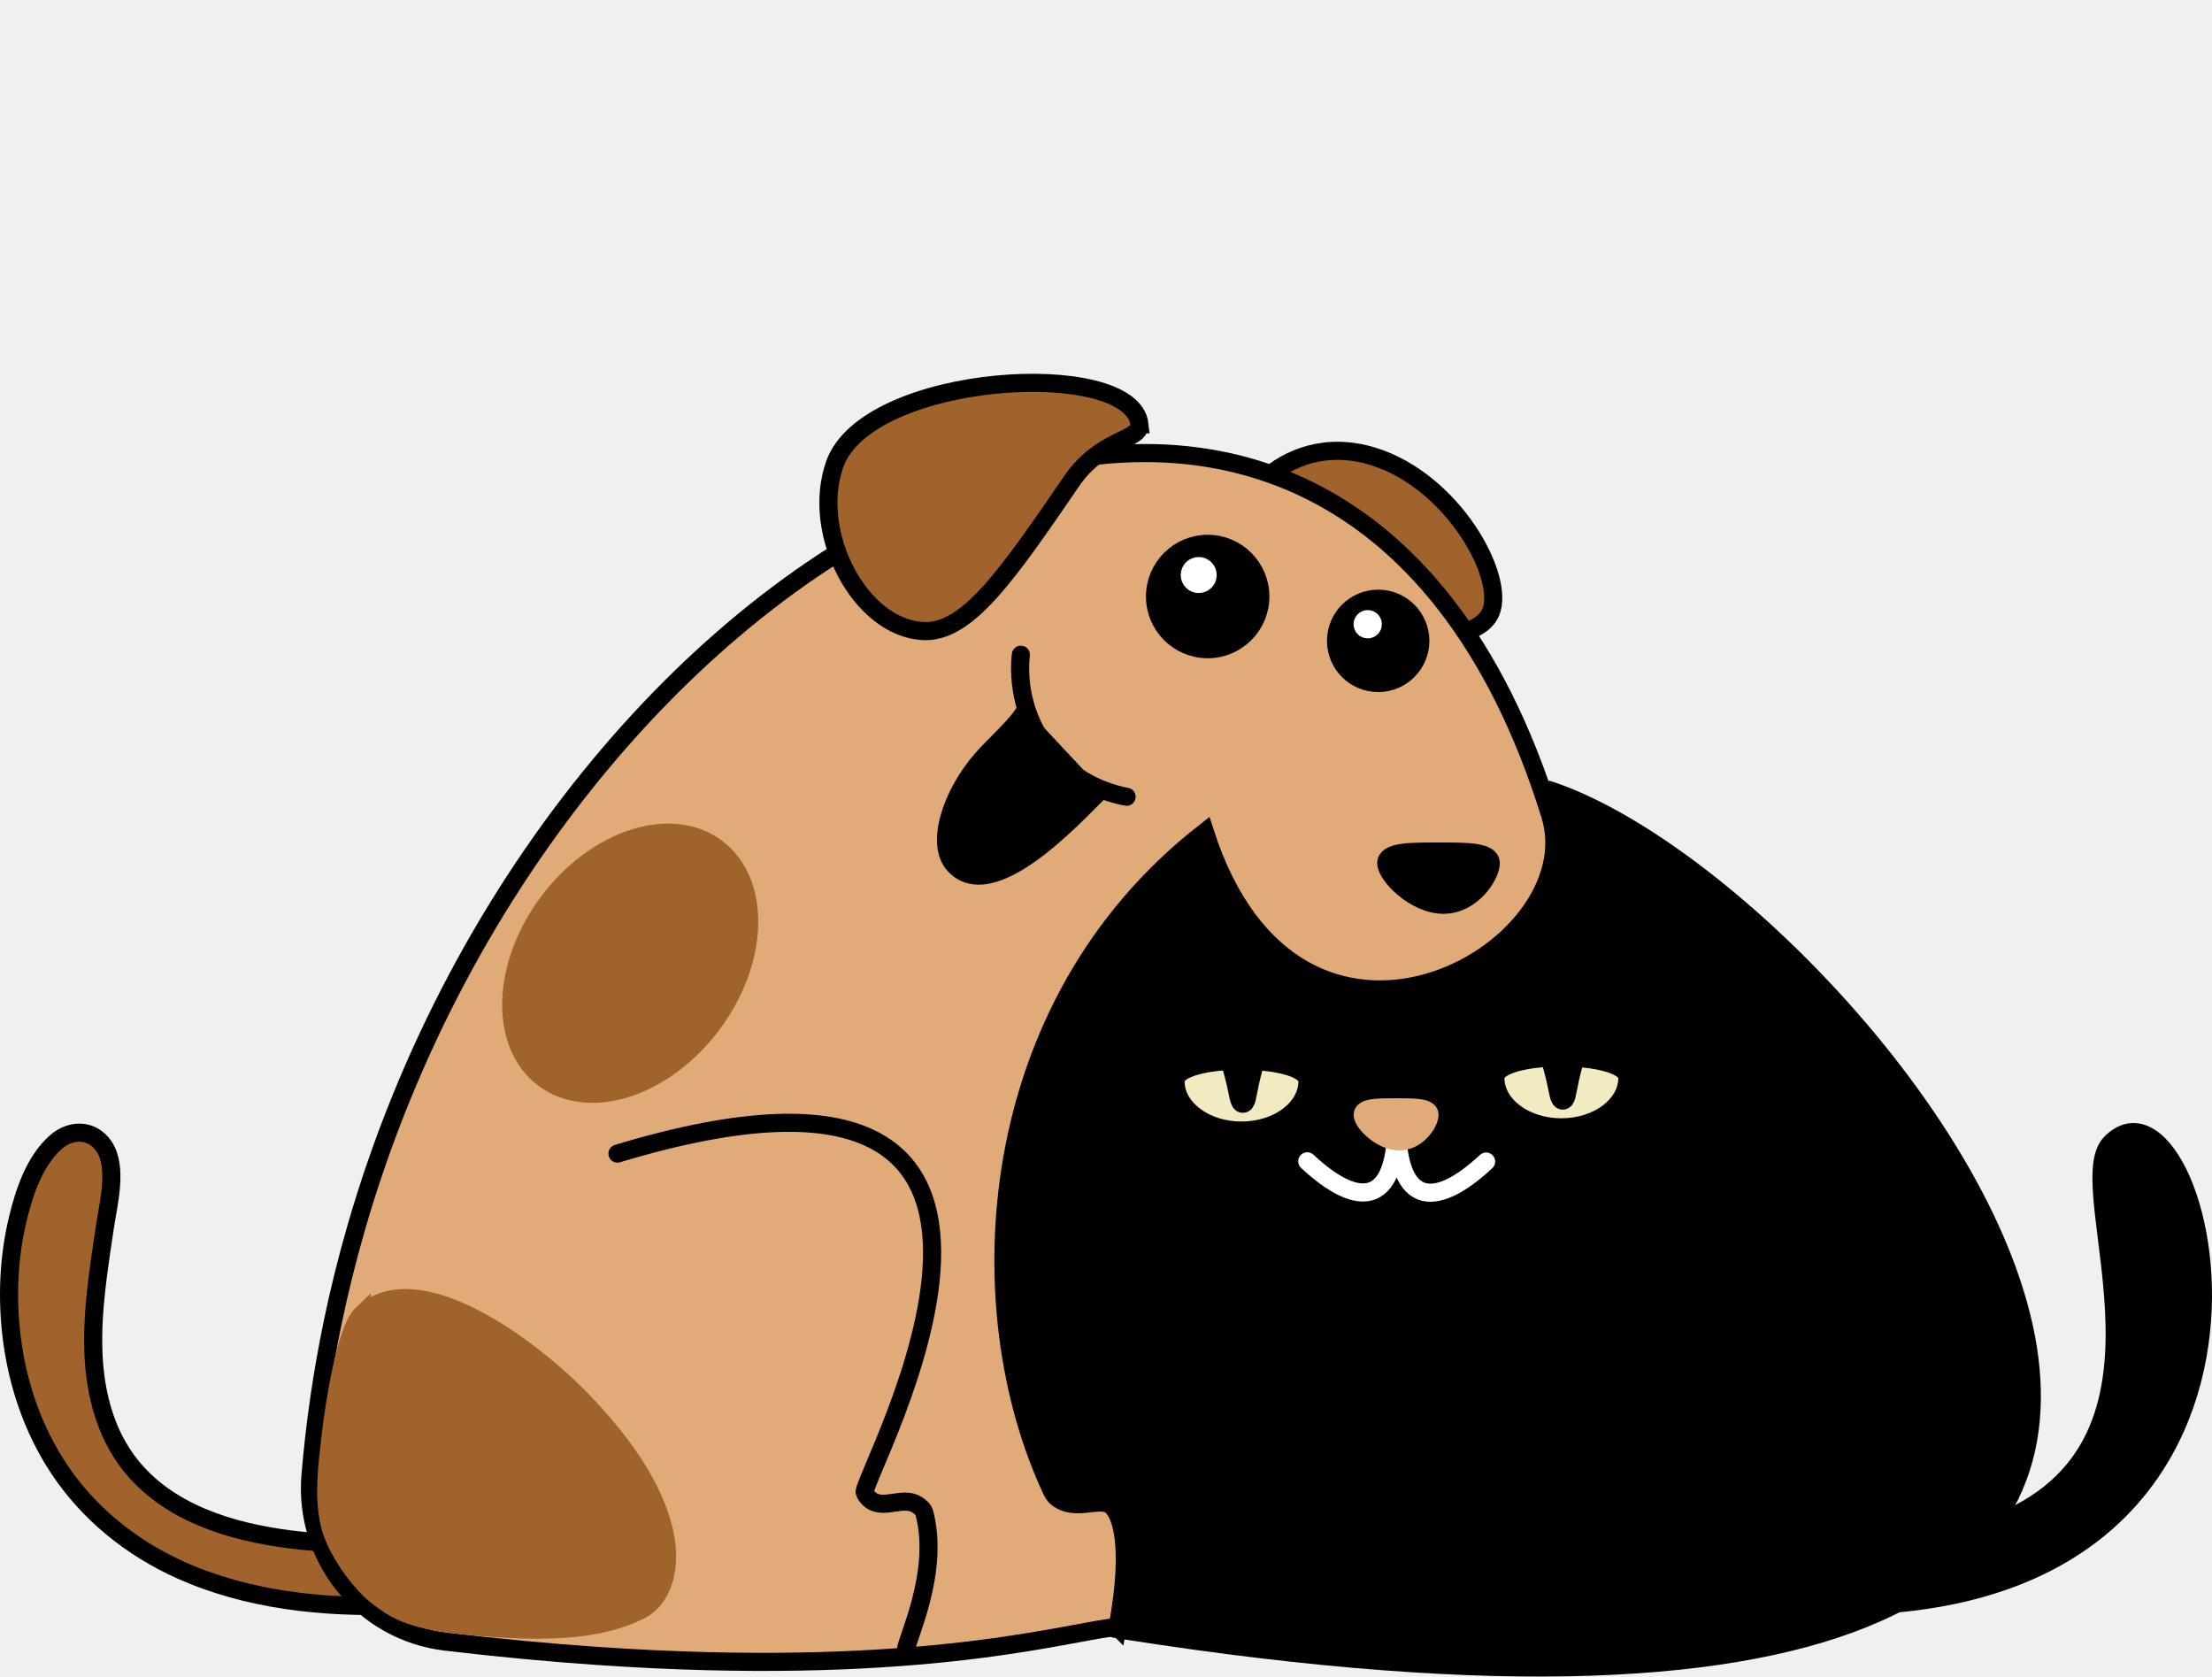
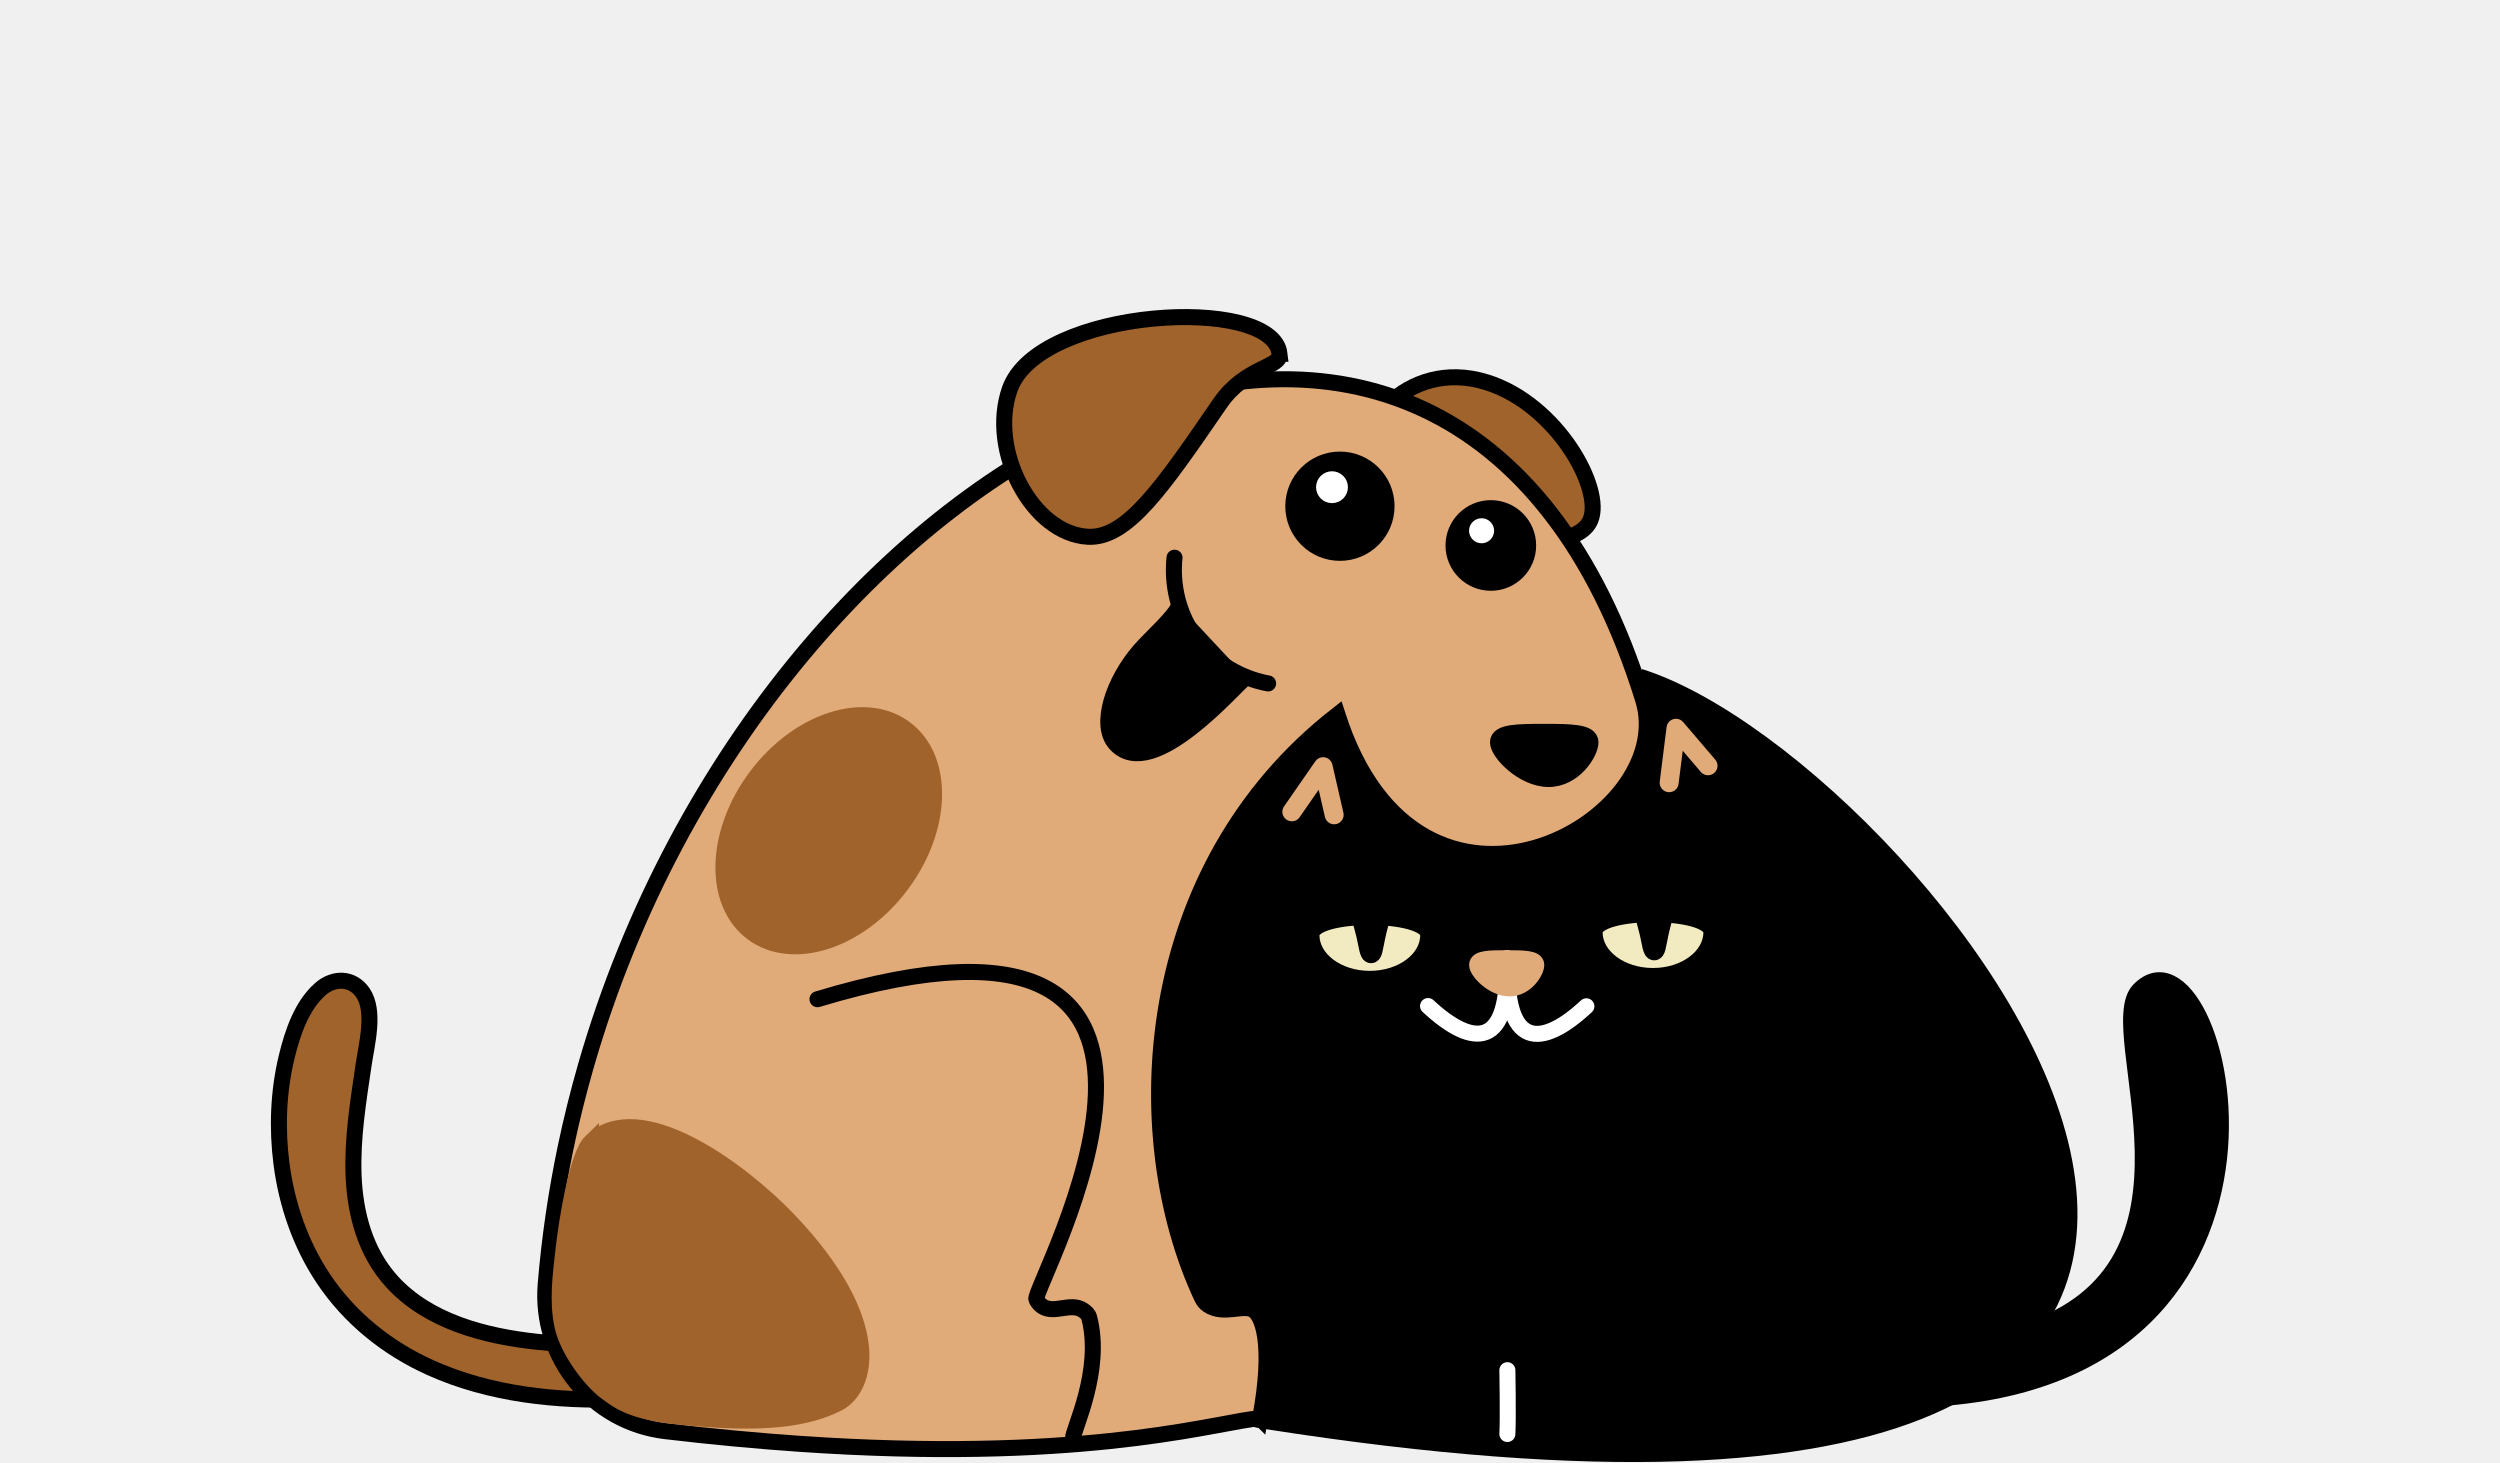
- <svg xmlns="http://www.w3.org/2000/svg" viewBox="0 0 733.25 555.65" style="background: transparent;">
+ <svg xmlns="http://www.w3.org/2000/svg" viewBox="0 0 936.21 547.51">
  <defs>
    <style>
      .cls-1, .cls-2, .cls-3, .cls-4, .cls-5, .cls-6, .cls-7, .cls-8, .cls-9, .cls-10 {
        stroke-width: 6px;
      }

      .cls-1, .cls-2, .cls-4, .cls-5, .cls-8, .cls-9 {
        stroke: #000;
      }

-       .cls-1, .cls-3 {
+       .cls-1, .cls-3, .cls-4, .cls-11 {
+         stroke-linejoin: round;
+       }
+ 
+       .cls-1, .cls-3, .cls-11 {
        fill: none;
        stroke-linecap: round;
-       }
- 
-       .cls-1, .cls-3, .cls-4 {
-         stroke-linejoin: round;
      }

      .cls-2, .cls-5, .cls-6, .cls-7, .cls-8, .cls-9, .cls-10 {
        stroke-miterlimit: 10;
      }

      .cls-2, .cls-7 {
        fill: #e0aa79;
      }

      .cls-3, .cls-6 {
        stroke: #fff;
      }

      .cls-5, .cls-10 {
        fill: #a0632b;
      }

      .cls-6 {
        fill: #fff;
      }

-       .cls-7 {
+       .cls-7, .cls-11 {
        stroke: #e0aa79;
      }

      .cls-8 {
        fill: #f2ebc2;
+       }
+ 
+       .cls-11 {
+         stroke-width: 7.1px;
      }

      .cls-10 {
        stroke: #a0632b;
      }
    </style>
  </defs>
  <g id="cat">
-     <path class="cls-9" d="M656.42,506.85c75.83-24.25,28.55-113.08,43.25-128,30.74-31.21,76.54,148.28-82.86,153.31" />
-     <path class="cls-4" d="M512.56,261.55c108.46,34.2,362.19,357.47-139.55,278.81l-3.57-.58s8.5-26.41-2.18-40.63c-2.6-3.47-10.97,2.15-16.6-1.67-30.43-53.41-27.31-161.57,46.69-219.26" />
-     <path class="cls-3" d="M433.34,384.89c16.9,15.75,30.98,16.21,29.48-17.9" />
-     <path class="cls-3" d="M492.63,384.97c-16.9,15.75-30.98,16.21-29.48-17.9" />
-     <path class="cls-7" d="M451.71,369.48c0,2.51,6.01,8.8,12.13,8.8s10.03-6.3,10.03-8.8-4.96-2.49-11.08-2.49-11.08-.01-11.08,2.49Z" />
-     <path class="cls-8" d="M517.57,373.63c-12.08,0-21.87-7.33-21.87-16.38s43.74-9.04,43.74,0-9.79,16.38-21.87,16.38Z" />
-     <path class="cls-9" d="M520.43,357.65c-1.08,4.98-1.09,7.11-2.43,7.11s-1.52-3.29-2.43-7.11c-2.03-8.55-2.88-7.05,2.43-7.11s4.02-.28,2.43,7.11Z" />
-     <path class="cls-8" d="M411.54,374.7c-12.08,0-21.87-7.33-21.87-16.38s43.74-9.04,43.74,0-9.79,16.38-21.87,16.38Z" />
-     <path class="cls-9" d="M414.39,358.72c-1.08,4.98-1.09,7.11-2.43,7.11s-1.52-3.29-2.43-7.11c-2.03-8.55-2.88-7.05,2.43-7.11s4.02-.28,2.43,7.11Z" />
+     <path class="cls-9" d="M757.87,498.72c75.83-24.25,28.55-113.08,43.25-128,30.74-31.21,76.54,148.28-82.86,153.31" />
+     <path class="cls-4" d="M614.01,253.41c108.46,34.2,362.19,357.47-139.55,278.81l-3.57-.58s8.5-26.41-2.18-40.63c-2.6-3.47-10.97,2.15-16.6-1.67-30.43-53.41-27.31-161.57,46.69-219.26" />
+     <path class="cls-3" d="M534.78,376.75c16.9,15.75,30.98,16.21,29.48-17.9" />
+     <path class="cls-3" d="M594.08,376.84c-16.9,15.75-30.98,16.21-29.48-17.9" />
+     <path class="cls-7" d="M553.15,361.34c0,2.51,6.01,8.8,12.13,8.8s10.03-6.3,10.03-8.8-4.96-2.49-11.08-2.49-11.08-.01-11.08,2.49Z" />
+     <path class="cls-8" d="M619.02,365.5c-12.08,0-21.87-7.33-21.87-16.38s43.74-9.04,43.74,0-9.79,16.38-21.87,16.38Z" />
+     <path class="cls-9" d="M621.88,349.52c-1.08,4.98-1.09,7.11-2.43,7.11s-1.52-3.29-2.43-7.11c-2.03-8.55-2.88-7.05,2.43-7.11s4.02-.28,2.43,7.11Z" />
+     <path class="cls-8" d="M512.98,366.57c-12.08,0-21.87-7.33-21.87-16.38s43.74-9.04,43.74,0-9.79,16.38-21.87,16.38Z" />
+     <path class="cls-9" d="M515.84,350.59c-1.08,4.98-1.09,7.11-2.43,7.11s-1.52-3.29-2.43-7.11c-2.03-8.55-2.88-7.05,2.43-7.11s4.02-.28,2.43,7.11Z" />
+     <polyline class="cls-11" points="499.62 305.13 495.49 287.11 483.77 304.01" />
+     <polyline class="cls-11" points="639.63 286.77 627.63 272.72 625.07 293.12" />
+     <path class="cls-3" d="M564.49,537.01c.32-6.19,0-23.9,0-23.9" />
  </g>
  <g id="dog">
-     <path class="cls-5" d="M131.35,532.13c-24.26.81-49.36-1.79-71.69-11.87-16.17-7.3-30.3-18.67-40.14-33.5-8.49-12.8-13.58-27.64-15.55-42.82-1.72-13.3-1.2-27.05,1.97-40.11,2.14-8.83,5.55-19.13,12.62-25.33,4.9-4.3,11.91-4.39,15.87,1.37,4.76,6.92,1.43,19.33.33,26.85-2.02,13.7-4.3,27.46-3.8,41.36.52,14.48,4.39,29,14.33,39.94,13.65,15.04,34.82,20.48,54.3,22.58,7.26.78,14.57,1.11,21.87,1.13" />
-     <path class="cls-5" d="M409.18,185c-5.14-14.39,15.53-43.13,45.98-33.74,26.39,8.14,43.97,39.95,38.99,51.66-7.81,18.36-77.57,2.81-84.97-17.93Z" />
-     <path class="cls-2" d="M370.46,539.23c-14.12.98-58.27,15.24-154.11,10.66-5.91-.28-12.02-.64-18.32-1.07-15.52-1.07-32.25-2.61-50.29-4.74-27.35-3.24-47.11-27.64-44.82-55.08,1.44-17.26,3.93-34.18,7.36-50.68,1.09-5.26,2.28-10.48,3.57-15.66,1.3-5.24,2.69-10.42,4.17-15.56,67.81-235.31,324.45-367.29,395.86-136.92,14.08,45.42-83.91,100.6-114.48,5.59-74,57.69-79.24,157.42-50.78,218.22.61,1.31,1.39,2.21,2.28,2.81,5.63,3.82,12.65-.12,16.6,1.67,3.78,1.71,8.2,12.6,2.97,40.77Z" />
-     <path class="cls-1" d="M204.68,382.33c170.86-51.55,79.84,108.75,81.97,112.4.33.57.86,1.65,2.1,2.53,4.45,3.14,10.69-1.56,15.31,1.5,1.17.77,2.06,1.56,2.38,2.8,5.16,19.78-6.1,42.02-6.1,45.26" />
+     <path class="cls-5" d="M232.79,524c-24.26.81-49.36-1.79-71.69-11.87-16.17-7.3-30.3-18.67-40.14-33.5-8.49-12.8-13.58-27.64-15.55-42.82-1.72-13.3-1.2-27.05,1.97-40.11,2.14-8.83,5.55-19.13,12.62-25.33,4.9-4.3,11.91-4.39,15.87,1.37,4.76,6.92,1.43,19.33.33,26.85-2.02,13.7-4.3,27.46-3.8,41.36.52,14.48,4.39,29,14.33,39.94,13.65,15.04,34.82,20.48,54.3,22.58,7.26.78,14.57,1.11,21.87,1.13" />
+     <path class="cls-5" d="M510.62,176.86c-5.14-14.39,15.53-43.13,45.98-33.74,26.39,8.14,43.97,39.95,38.99,51.66-7.81,18.36-77.57,2.81-84.97-17.93Z" />
+     <path class="cls-2" d="M471.9,531.1c-14.12.98-58.27,15.24-154.11,10.66-5.91-.28-12.02-.64-18.32-1.07-15.52-1.07-32.25-2.61-50.29-4.74-27.35-3.24-47.11-27.64-44.82-55.08,1.44-17.26,3.93-34.18,7.36-50.68,1.09-5.26,2.28-10.48,3.57-15.66,1.3-5.24,2.69-10.42,4.17-15.56,67.81-235.31,324.45-367.29,395.86-136.92,14.08,45.42-83.91,100.6-114.48,5.59-74,57.69-79.24,157.42-50.78,218.22.61,1.31,1.39,2.21,2.28,2.81,5.63,3.82,12.65-.12,16.6,1.67,3.78,1.71,8.2,12.6,2.97,40.77Z" />
+     <path class="cls-1" d="M306.13,374.19c170.86-51.55,79.84,108.75,81.97,112.4.33.57.86,1.65,2.1,2.53,4.45,3.14,10.69-1.56,15.31,1.5,1.17.77,2.06,1.56,2.38,2.8,5.16,19.78-6.1,42.02-6.1,45.26" />
    <g>
-       <path class="cls-9" d="M340.19,234.88c-2.04,4.62-10.35,11.76-14.8,16.87-9.81,11.25-15.65,28.07-8.86,35.13,13.71,14.28,44.32-21.85,48.69-25.21" />
-       <path class="cls-1" d="M338.4,216.99c-.34,3.03-1.66,17.49,8.44,30.8,9.8,12.91,23.49,15.72,26.61,16.28" />
+       <path class="cls-9" d="M441.63,226.75c-2.04,4.62-10.35,11.76-14.8,16.87-9.81,11.25-15.65,28.07-8.86,35.13,13.71,14.28,44.32-21.85,48.69-25.21" />
+       <path class="cls-1" d="M439.84,208.85c-.34,3.03-1.66,17.49,8.44,30.8,9.8,12.91,23.49,15.72,26.61,16.28" />
    </g>
-     <path class="cls-9" d="M459.53,286.11c0,3.91,9.39,13.75,18.96,13.75s15.68-9.84,15.68-13.75-7.75-3.89-17.32-3.89-17.32-.02-17.32,3.89Z" />
-     <circle class="cls-9" cx="400.33" cy="197.7" r="17.46" />
-     <circle class="cls-9" cx="456.85" cy="212.4" r="13.97" />
-     <path class="cls-5" d="M377.71,140.62c-2.55-22.24-90.37-17.26-101.05,13.34-8,22.92,8.49,54.05,29.27,55.19,14.7.8,27.97-18.56,49.4-49.82,9.71-14.16,22.99-13.35,22.37-18.71Z" />
-     <circle class="cls-6" cx="397.36" cy="190.58" r="2.97" />
-     <circle class="cls-6" cx="453.38" cy="206.89" r="1.69" />
-     <ellipse class="cls-10" cx="208.9" cy="319.21" rx="47.74" ry="33.89" transform="translate(-171.81 294.9) rotate(-53.14)" />
-     <path class="cls-10" d="M119.87,435.71c-5.25,5.05-9.09,30.12-10.14,39.09-1.36,11.64-2.51,20.68-.56,29.85s10.63,20.43,16.05,24.5,10.14,7.6,27.31,9.43c32.24,3.44,48.36.79,59.69-4.88,11.26-5.63,17.81-30.66-18.21-68.51-18.4-19.33-56.12-46.8-74.14-29.47Z" />
+     <path class="cls-9" d="M560.97,277.97c0,3.91,9.39,13.75,18.96,13.75s15.68-9.84,15.68-13.75-7.75-3.89-17.32-3.89-17.32-.02-17.32,3.89Z" />
+     <circle class="cls-9" cx="501.78" cy="189.57" r="17.46" />
+     <circle class="cls-9" cx="558.29" cy="204.27" r="13.97" />
+     <path class="cls-5" d="M479.16,132.48c-2.55-22.24-90.37-17.26-101.05,13.34-8,22.92,8.49,54.05,29.27,55.19,14.7.8,27.97-18.56,49.4-49.82,9.71-14.16,22.99-13.35,22.37-18.71Z" />
+     <circle class="cls-6" cx="498.81" cy="182.45" r="2.97" />
+     <circle class="cls-6" cx="554.83" cy="198.76" r="1.69" />
+     <ellipse class="cls-10" cx="310.35" cy="311.08" rx="47.74" ry="33.89" transform="translate(-124.71 372.81) rotate(-53.14)" />
+     <path class="cls-10" d="M221.32,427.58c-5.25,5.05-9.09,30.12-10.14,39.09-1.36,11.64-2.51,20.68-.56,29.85s10.63,20.43,16.05,24.5,10.14,7.6,27.31,9.43c32.24,3.44,48.36.79,59.69-4.88,11.26-5.63,17.81-30.66-18.21-68.51-18.4-19.33-56.12-46.8-74.14-29.47Z" />
  </g>
</svg>
